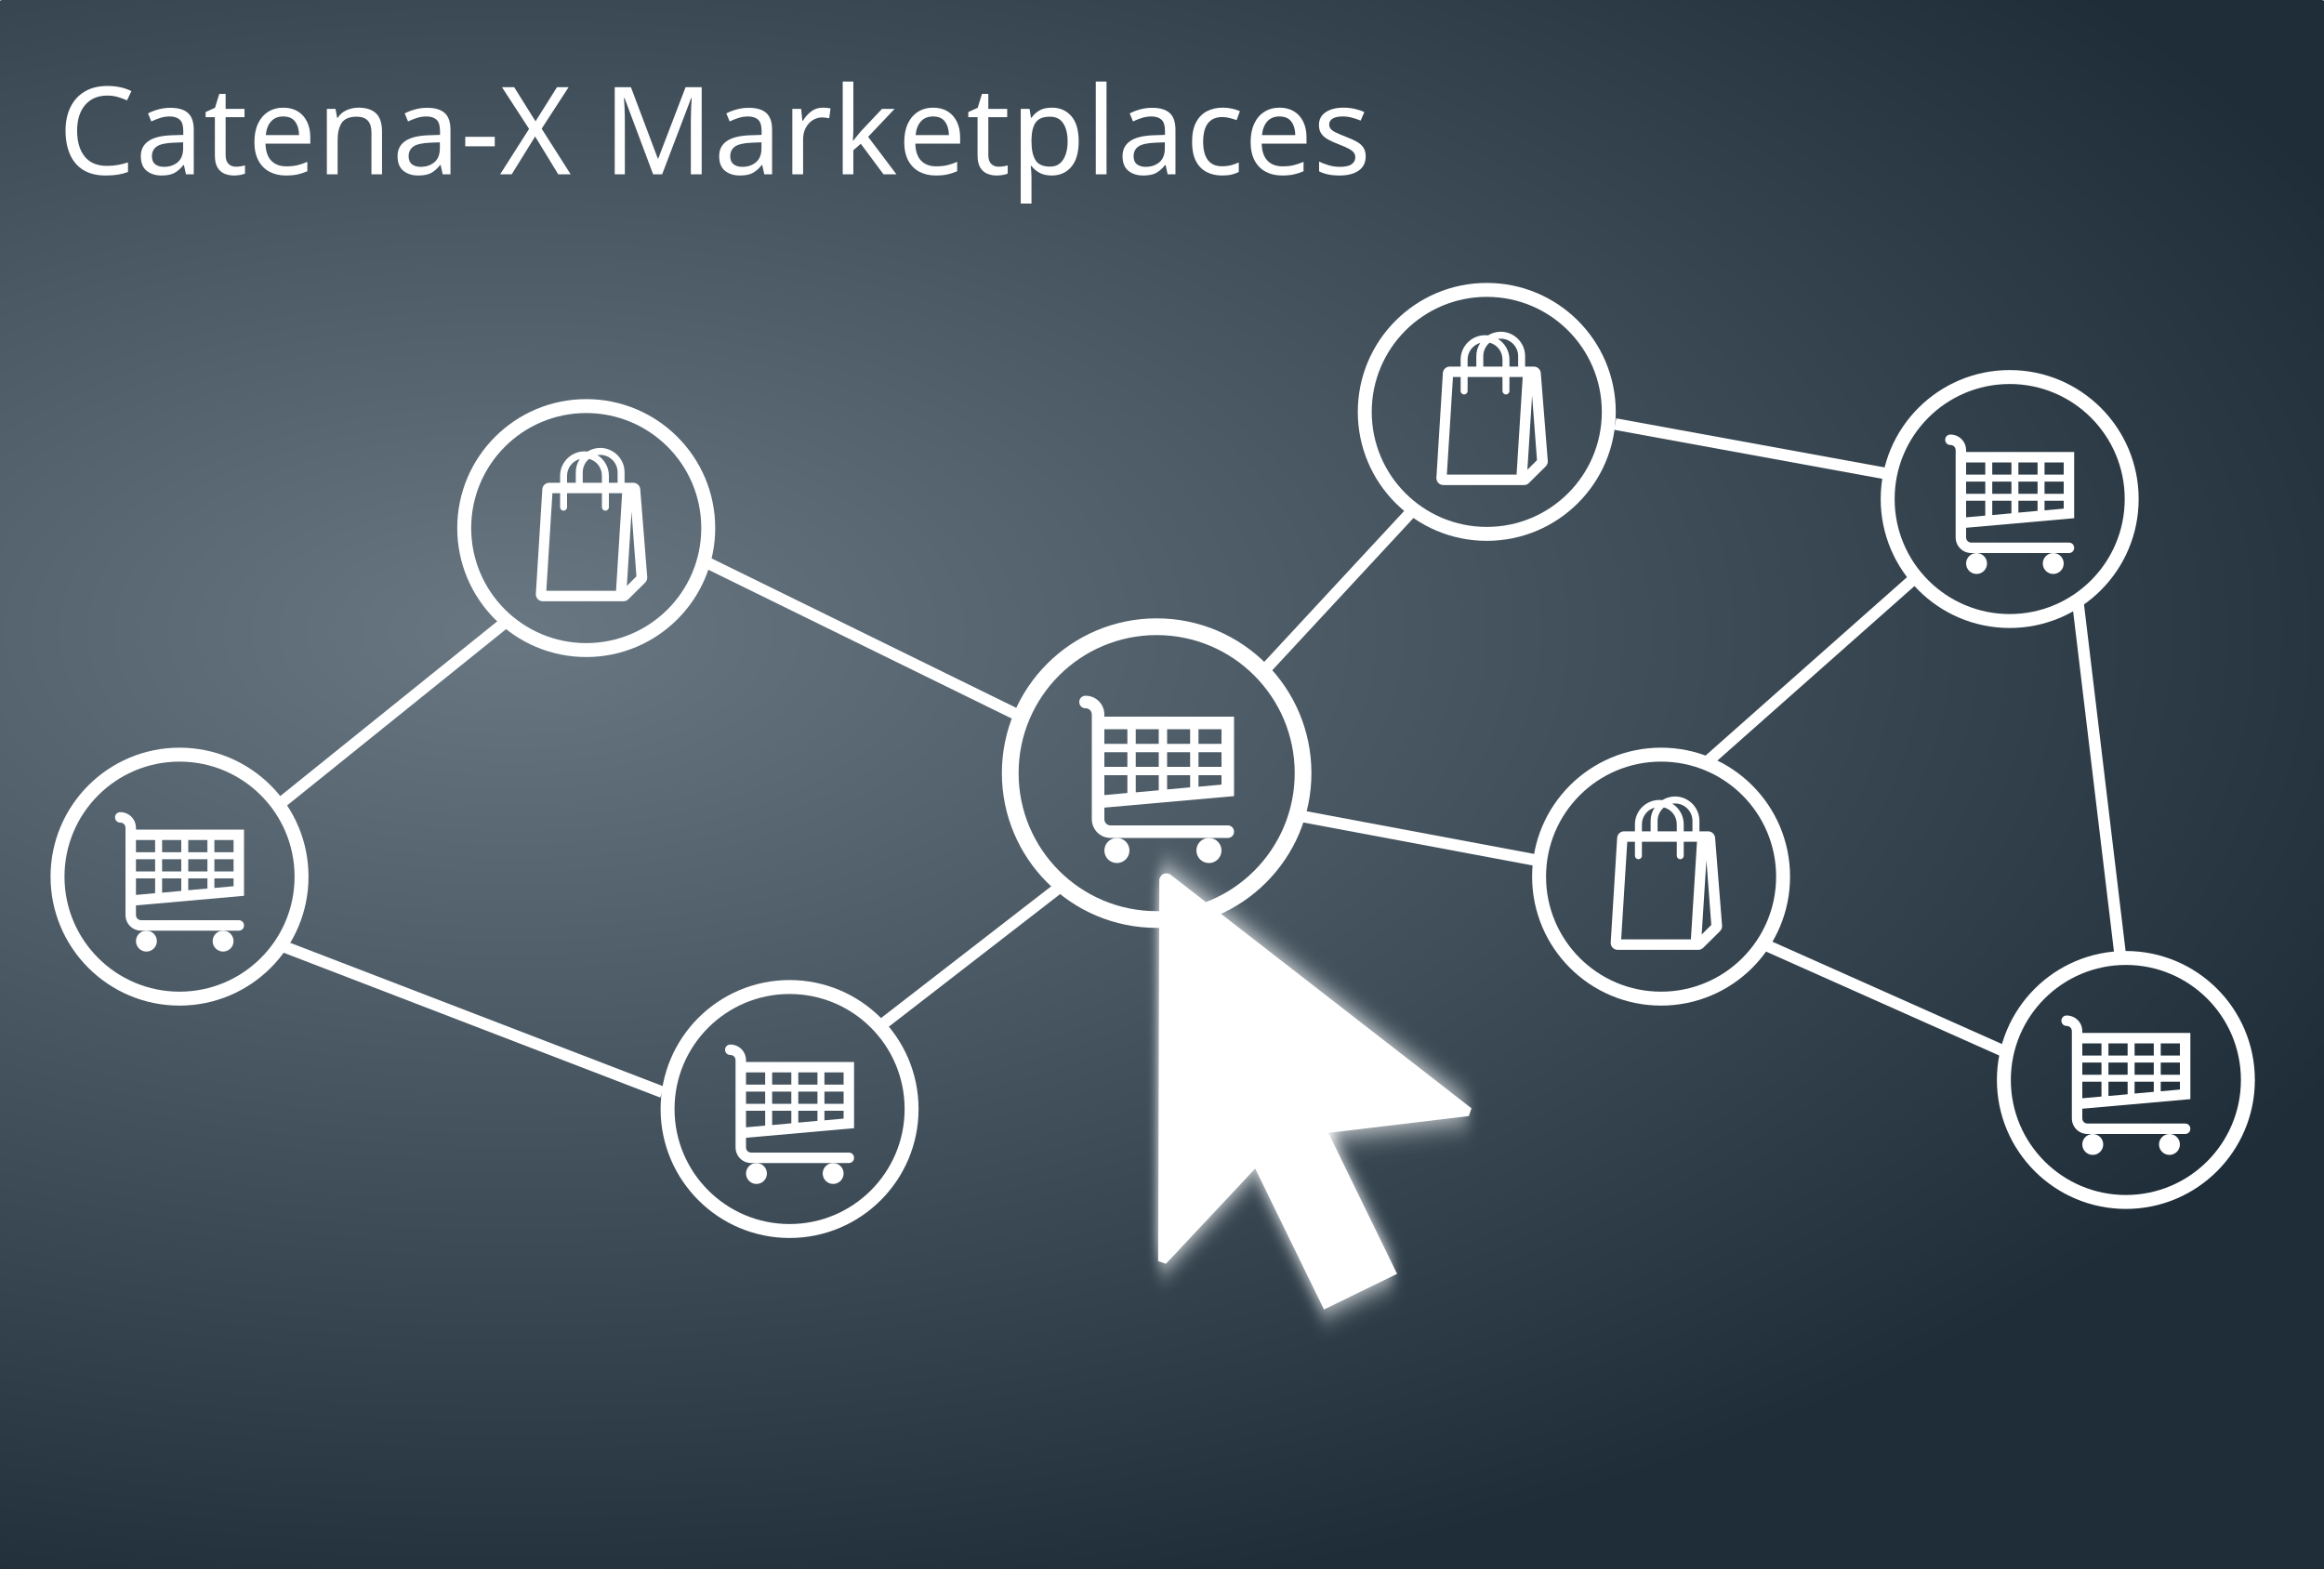
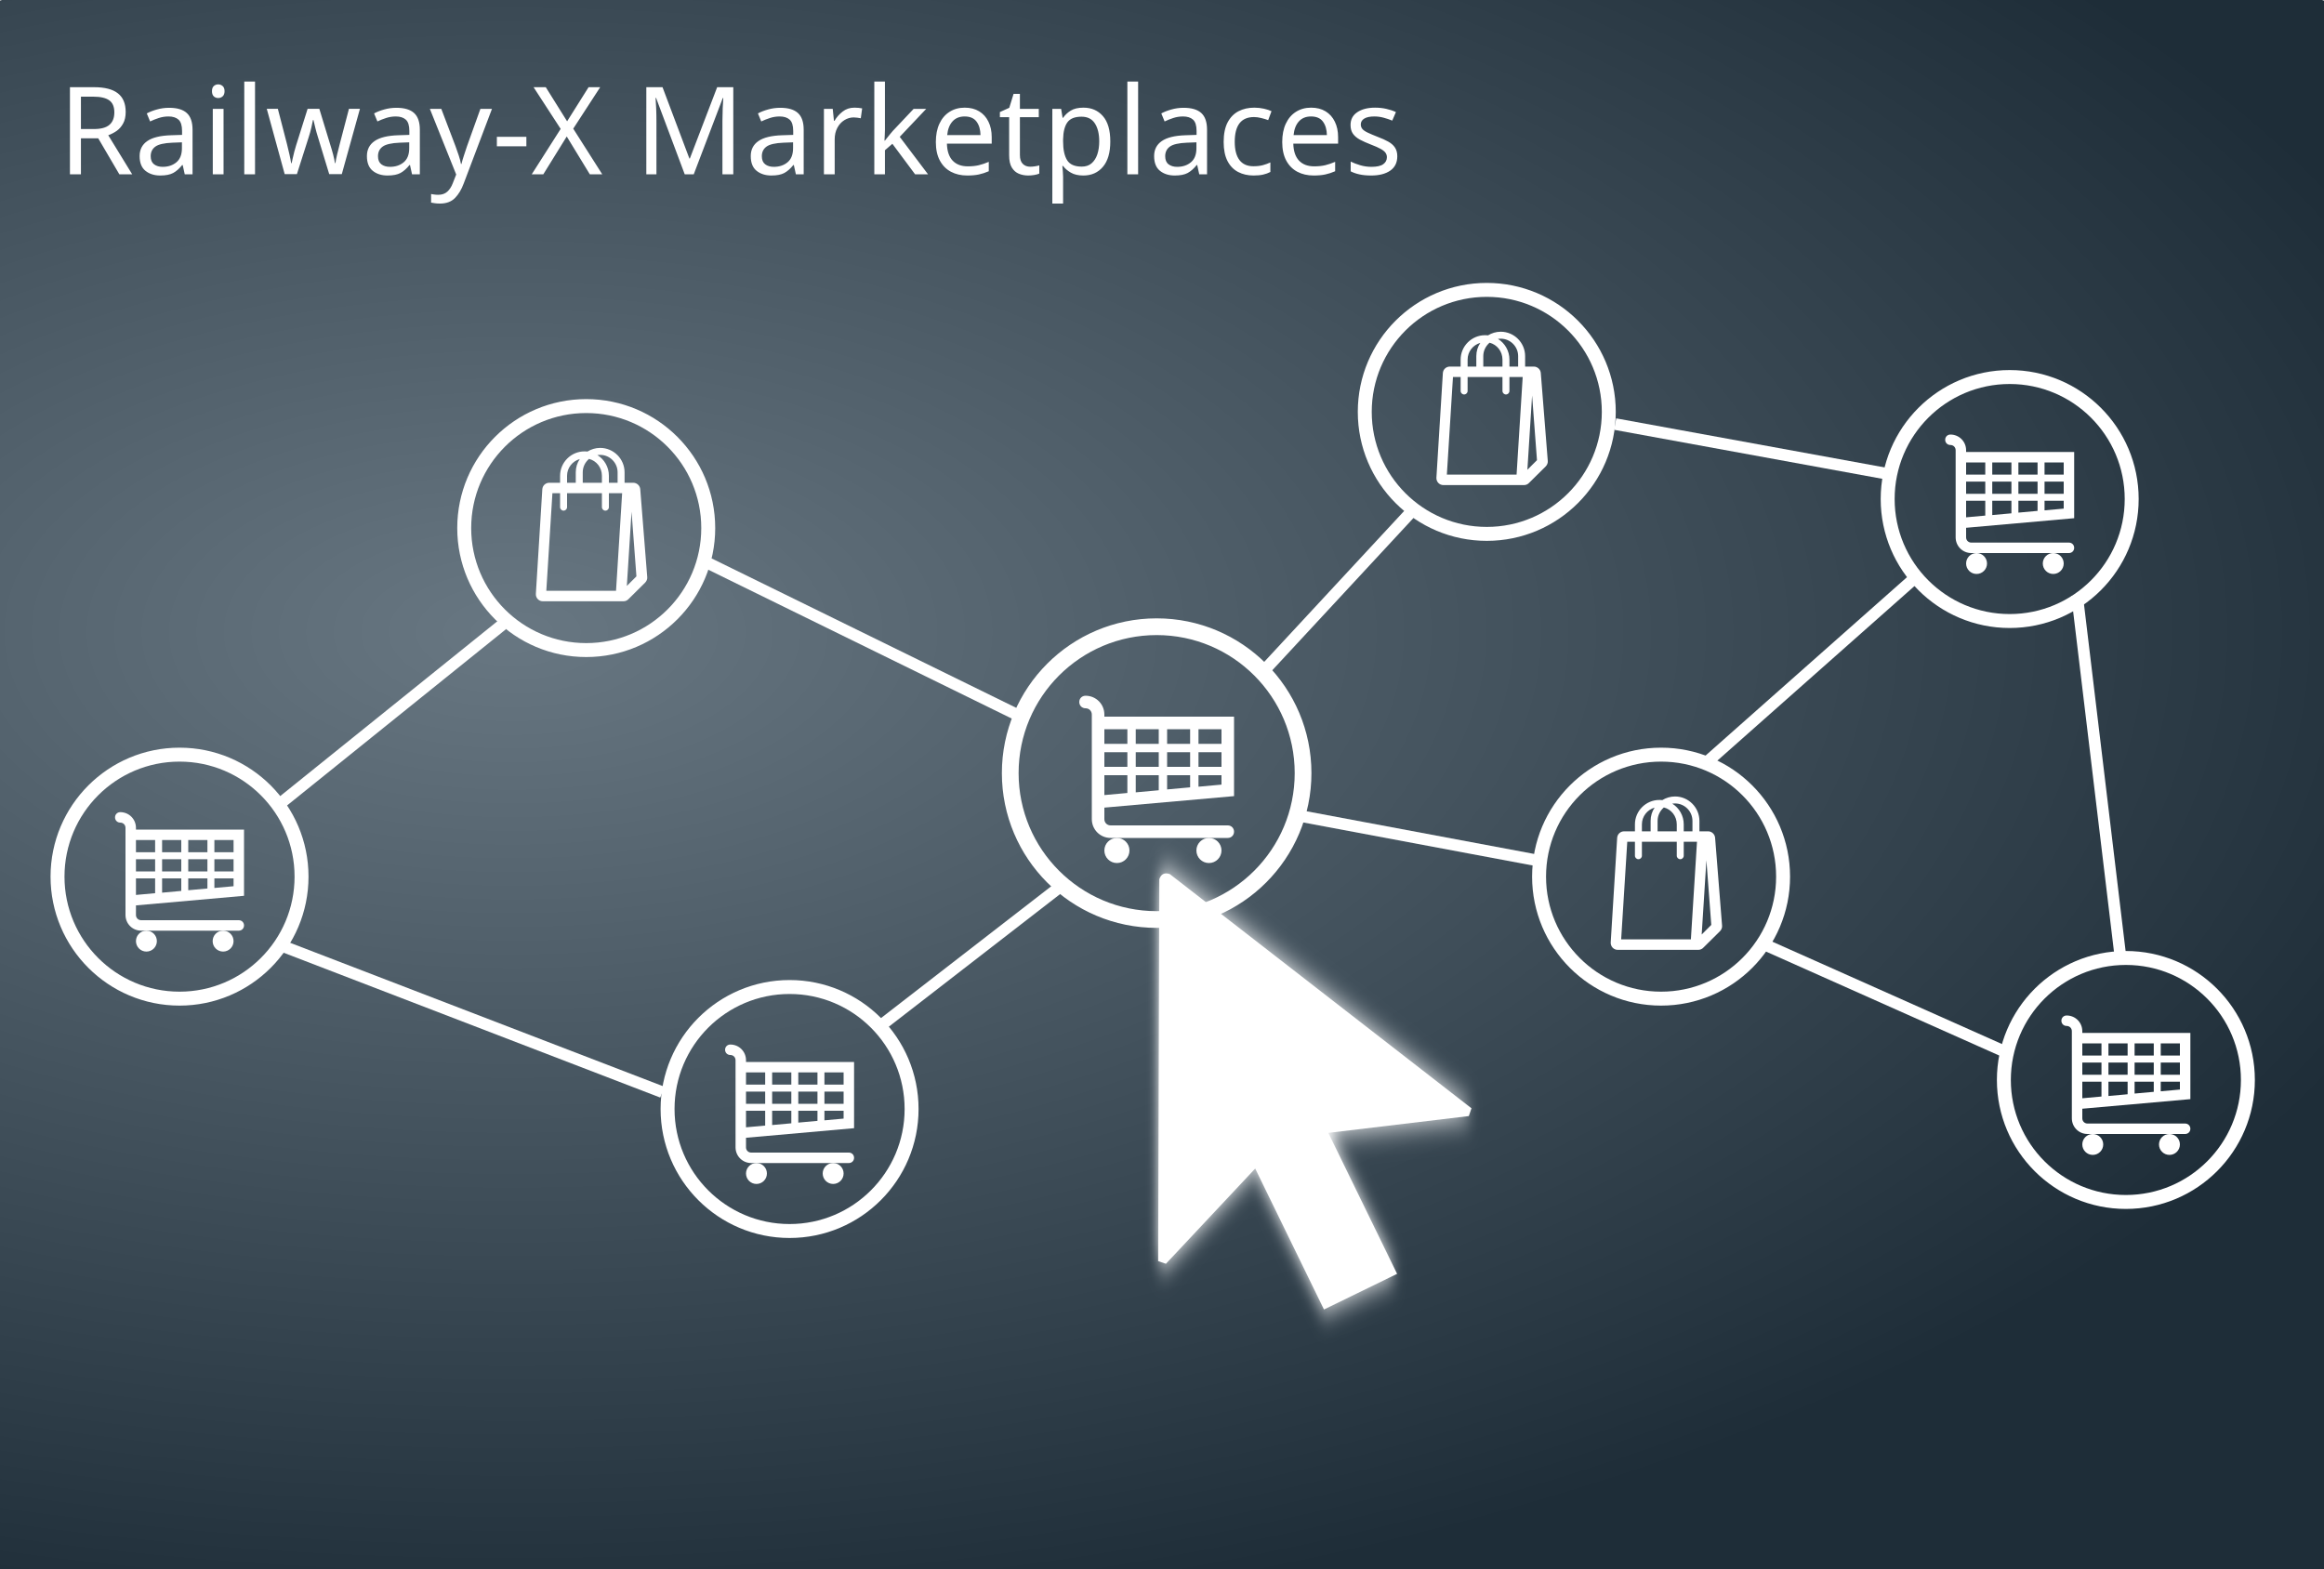
<svg xmlns="http://www.w3.org/2000/svg" xmlns:xlink="http://www.w3.org/1999/xlink" width="320px" height="216px" viewBox="0 0 320 216" version="1.1">
  <defs>
    <radialGradient id="bgrad" r="100%" cx="34%" cy="40%">
      <stop offset="0%" stop-color="#687782" stop-opacity="1" />
      <stop offset="50%" stop-color="#1e2d38" stop-opacity="1" />
      <stop offset="100%" stop-color="#1e2d38" stop-opacity="1" />
    </radialGradient>
    <g id="cart" transform="scale(0.6 0.6) translate(-42 -42)">
      <circle r="70" cx="45" cy="45" stroke="#ffffff" stroke-width="8" fill="rgba(0,0,0,0)" />
      <path d="M31 31 20 31 20 24 31 24 31 31ZM46 24 46 31 35 31 35 24 46 24ZM61 24 61 31 50 31 50 24 61 24ZM76 24 76 31 65 31 65 24 76 24ZM76 42 65 42 65 35 76 35 76 42ZM76 50.5 65 51.5 65 46 76 46 76 50.5ZM31 46 31 54.5 20 55.5 20 46 31 46ZM31 42 20 42 20 35 31 35 31 42ZM46 42 35 42 35 35 46 35 46 42ZM50 42 50 35 61 35 61 42 50 42ZM46 53.2 35 54.2 35 46 46 46 46 53.2ZM50 46 61 46 61 51.8 50 52.8 50 46ZM82 56 82 18 20 18 20 17C20 12 16 8 11 8 9.3 8 8 9.3 8 11 8 12.7 9.3 14 11 14 12.7 14 14 15.3 14 17L14 67C14 72 18 76 23 76L26 76 70 76 79 76C80.7 76 82 74.7 82 73 82 71.3 80.7 70 79 70L23 70C21.3 70 20 68.7 20 67L20 61.5 82 56Z" fill="#ffffff" />
      <path d="M32 82C32 85.314 29.314 88 26 88 22.686 88 20 85.314 20 82 20 78.686 22.686 76 26 76 29.314 76 32 78.686 32 82Z" fill="#ffffff" />
      <path d="M76 82C76 85.314 73.314 88 70 88 66.686 88 64 85.314 64 82 64 78.686 66.686 76 70 76 73.314 76 76 78.686 76 82Z" fill="#ffffff" />
    </g>
    <g id="bag" transform="scale(0.6 0.6) translate(-42 -42)">
      <circle r="70" cx="45" cy="45" stroke="#ffffff" stroke-width="8" fill="rgba(0,0,0,0)" />
      <g transform="translate(0 -5)">
        <path d="M68.3 83.2 71 40.6 73.8 77.7 68.3 83.2ZM62.1 86 22.1 86 25.6 30 30 30 30 38C30 39.1 30.9 40 32 40 33.1 40 34 39.1 34 38L34 30 54 30 54 38C54 39.1 54.9 40 56 40 57.1 40 58 39.1 58 38L58 30 65.6 30 62.1 86ZM34 20C34 15.4 37.1 11.6 41.3 10.4 39.8 12.6 39 15.2 39 18L39 24 34 24 34 20ZM46.6 10.3C50.9 11.4 54 15.3 54 20L54 24 43 24 43 18C43 14.9 44.4 12.2 46.6 10.3ZM53 8C58.5 8 63 12.5 63 18L63 24 58 24 58 20C58 15 55.4 10.6 51.4 8.1 51.9 8.1 52.5 8 53 8ZM76 27.8C75.9 25.7 74.1 24 72 24L67.7 24C69.7 24 71.4 25.5 71.7 27.4 71.4 25.5 69.8 24 67.7 24L67 24 67 18C67 10.3 60.7 4 53 4 50.3 4 47.8 4.8 45.7 6.1 45.1 6 44.6 6 44 6 36.3 6 30 12.3 30 20L30 24 23.8 24C21.7 24 19.9 25.6 19.8 27.8L16.1 87.8C16 90.1 17.8 92 20.1 92L64.1 92 66.4 92C67.5 92 68.6 91.5 69.3 90.7L78.8 81.3C79.6 80.5 80.1 79.3 80 78.2L76 27.8Z" fill="#ffffff" />
      </g>
    </g>
    <g id="arrow" transform="rotate(-116) translate(-160 -60)">
      <path style="filter: drop-shadow(0px 0px 4px rgb(255 255 255))" d="M0 44 54 44 38 2 40 0 158 58 Q 160 60 158 62 L 40 120 38 118 54 72 0 72Z" fill="#ffffff" />
    </g>
  </defs>
  <g transform="scale(0.4 0.4)">
    <g fill="url(#bgrad)" transform="scale(1 0.5)">
      <circle r="700" cx="400" cy="575" />
    </g>
    <use xlink:href="#cart" x="330" y="220" transform="scale(1.2 1.2)" />
    <use xlink:href="#cart" x="60" y="300" />
    <use xlink:href="#cart" x="270" y="380" />
    <use xlink:href="#cart" x="690" y="170" />
    <use xlink:href="#cart" x="730" y="370" />
    <use xlink:href="#bag" x="200" y="180" />
    <use xlink:href="#bag" x="510" y="140" />
    <use xlink:href="#bag" x="570" y="300" />
    <use xlink:href="#arrow" x="400" y="300" />
    <path stroke="#ffffff" stroke-width="4" d="m 96,277 77,-62" />
    <path stroke="#ffffff" stroke-width="4" d="m 98,326 130,50" />
    <path stroke="#ffffff" stroke-width="4" d="m 302,354 62,-48" />
    <path stroke="#ffffff" stroke-width="4" d="m 244,194 106,52" />
    <path stroke="#ffffff" stroke-width="4" d="M 435,231 486,176" />
    <path stroke="#ffffff" stroke-width="4" d="m 448,281 80,15" />
    <path stroke="#ffffff" stroke-width="4" d="m 556,146 93,17" />
    <path stroke="#ffffff" stroke-width="4" d="m 715,205 15,125" />
    <path stroke="#ffffff" stroke-width="4" d="M 690,362 607,325" />
    <path stroke="#ffffff" stroke-width="4" d="m 588,262 70,-62" />
-     <text style="font-family:sans-serif;font-size:42px;" fill="#ffffff" x="20" y="60">Catena-X Marketplaces</text>
+     <text style="font-family:sans-serif;font-size:42px;" fill="#ffffff" x="20" y="60">Railway-X Marketplaces</text>
  </g>
</svg>
